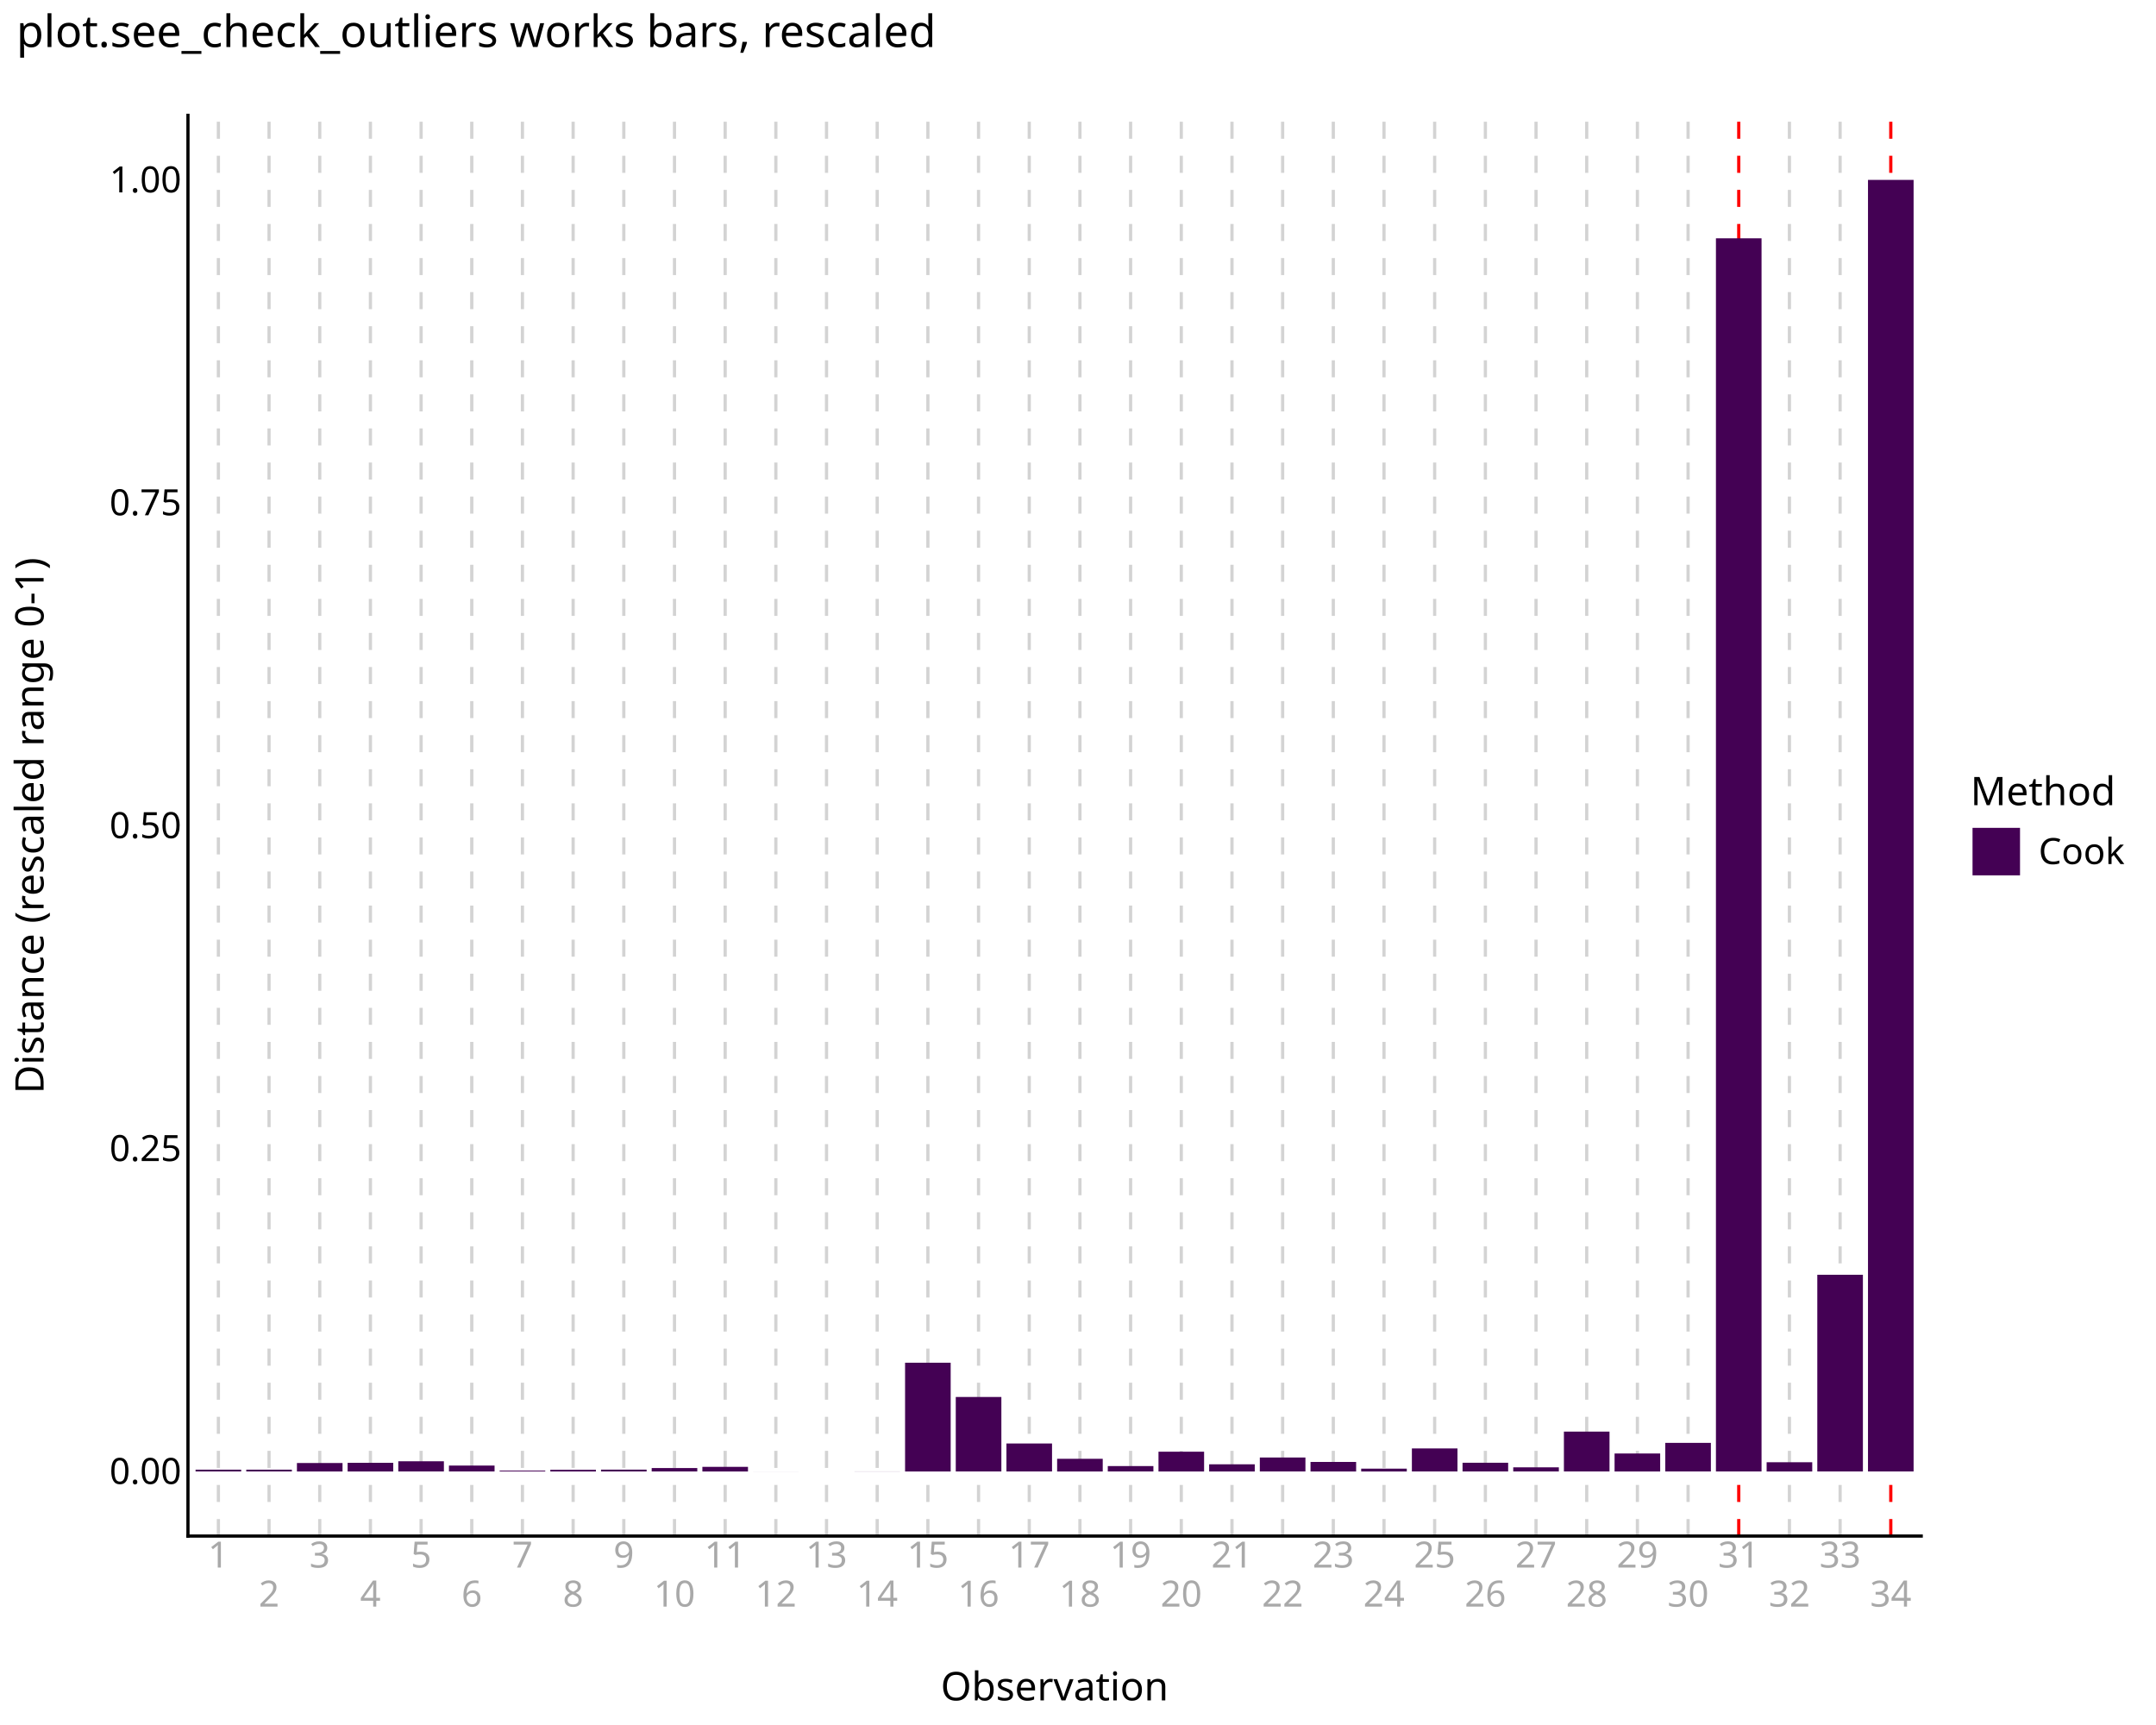
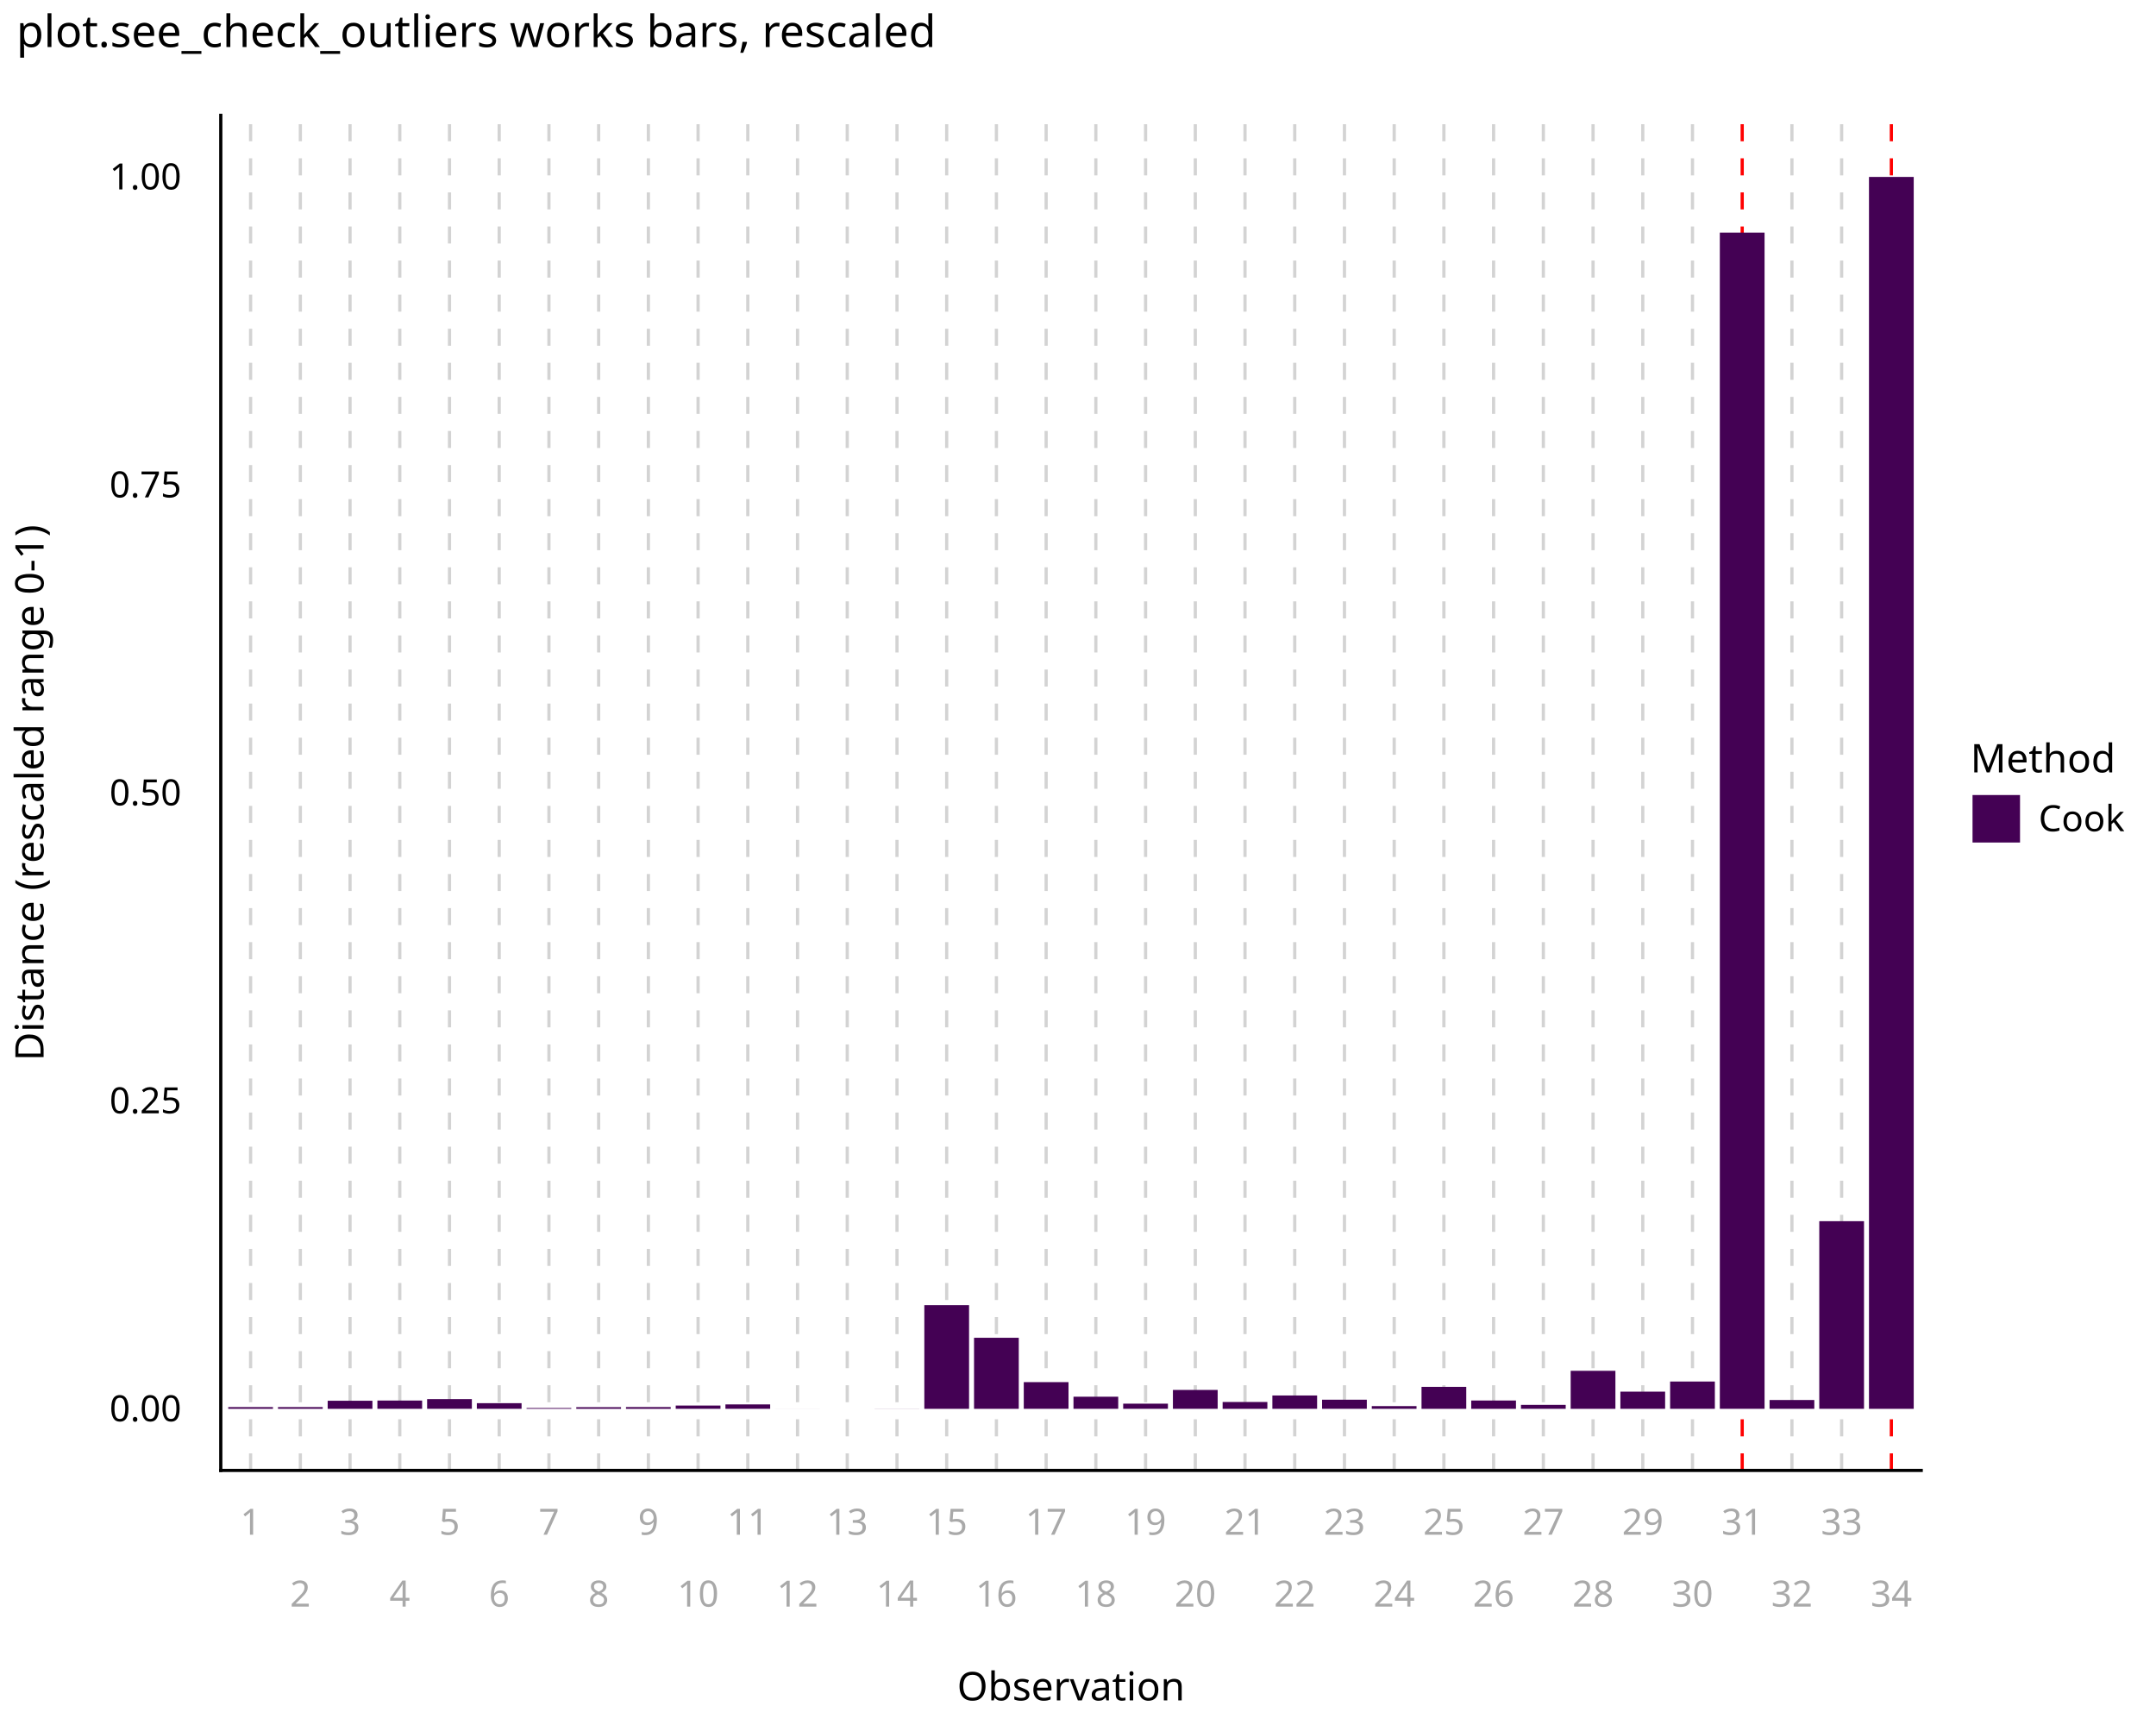
<svg xmlns="http://www.w3.org/2000/svg" class="svglite" data-engine-version="2.0" width="720.00pt" height="576.00pt" viewBox="0 0 720.00 576.00">
  <defs>
    <style type="text/css">
    .svglite line, .svglite polyline, .svglite polygon, .svglite path, .svglite rect, .svglite circle {
      fill: none;
      stroke: #000000;
      stroke-linecap: round;
      stroke-linejoin: round;
      stroke-miterlimit: 10.00;
    }
  </style>
  </defs>
  <rect width="100%" height="100%" style="stroke: none; fill: #FFFFFF;" />
  <defs>
    <clipPath id="cpMC4wMHw3MjAuMDB8MC4wMHw1NzYuMDA=">
      <rect x="0.00" y="0.00" width="720.00" height="576.00" />
    </clipPath>
  </defs>
  <g clip-path="url(#cpMC4wMHw3MjAuMDB8MC4wMHw1NzYuMDA=)">
-     <rect x="0" y="0.00" width="720.00" height="576.00" style="stroke-width: 1.07; stroke: #FFFFFF; fill: #FFFFFF;" />
+     <rect x="0.00" y="0.00" width="720.00" height="576.00" style="stroke-width: 1.07; stroke: #FFFFFF; fill: #FFFFFF;" />
  </g>
  <defs>
-     <clipPath id="cpNjIuNzd8NjQxLjU5fDM4LjUxfDUxMi45MQ==">
-       <rect x="62.77" y="38.51" width="578.81" height="474.40" />
+     <clipPath id="cpNzMuNzN8NjQxLjU5fDM4LjUxfDQ5MC45OQ==">
+       <rect x="73.73" y="38.51" width="567.86" height="452.48" />
    </clipPath>
  </defs>
-   <g clip-path="url(#cpNjIuNzd8NjQxLjU5fDM4LjUxfDUxMi45MQ==)">
-     <rect x="62.77" y="38.51" width="578.81" height="474.40" style="stroke-width: 1.07; stroke: none; fill: #FFFFFF;" />
-     <polyline points="72.93,512.91 72.93,38.51 " style="stroke-width: 1.07; stroke: #D3D3D3; stroke-dasharray: 5.69,5.69; stroke-linecap: butt;" />
-     <polyline points="89.85,512.91 89.85,38.51 " style="stroke-width: 1.07; stroke: #D3D3D3; stroke-dasharray: 5.69,5.69; stroke-linecap: butt;" />
-     <polyline points="106.78,512.91 106.78,38.51 " style="stroke-width: 1.07; stroke: #D3D3D3; stroke-dasharray: 5.69,5.69; stroke-linecap: butt;" />
-     <polyline points="123.70,512.91 123.70,38.51 " style="stroke-width: 1.07; stroke: #D3D3D3; stroke-dasharray: 5.69,5.69; stroke-linecap: butt;" />
-     <polyline points="140.63,512.91 140.63,38.51 " style="stroke-width: 1.07; stroke: #D3D3D3; stroke-dasharray: 5.69,5.69; stroke-linecap: butt;" />
-     <polyline points="157.55,512.91 157.55,38.51 " style="stroke-width: 1.07; stroke: #D3D3D3; stroke-dasharray: 5.69,5.69; stroke-linecap: butt;" />
-     <polyline points="174.47,512.91 174.47,38.51 " style="stroke-width: 1.07; stroke: #D3D3D3; stroke-dasharray: 5.69,5.69; stroke-linecap: butt;" />
-     <polyline points="191.40,512.91 191.40,38.51 " style="stroke-width: 1.07; stroke: #D3D3D3; stroke-dasharray: 5.69,5.69; stroke-linecap: butt;" />
-     <polyline points="208.32,512.91 208.32,38.51 " style="stroke-width: 1.07; stroke: #D3D3D3; stroke-dasharray: 5.69,5.69; stroke-linecap: butt;" />
-     <polyline points="225.25,512.91 225.25,38.51 " style="stroke-width: 1.07; stroke: #D3D3D3; stroke-dasharray: 5.69,5.69; stroke-linecap: butt;" />
-     <polyline points="242.17,512.91 242.17,38.51 " style="stroke-width: 1.07; stroke: #D3D3D3; stroke-dasharray: 5.69,5.69; stroke-linecap: butt;" />
-     <polyline points="259.10,512.91 259.10,38.51 " style="stroke-width: 1.07; stroke: #D3D3D3; stroke-dasharray: 5.69,5.69; stroke-linecap: butt;" />
-     <polyline points="276.02,512.91 276.02,38.51 " style="stroke-width: 1.07; stroke: #D3D3D3; stroke-dasharray: 5.69,5.69; stroke-linecap: butt;" />
-     <polyline points="292.94,512.91 292.94,38.51 " style="stroke-width: 1.07; stroke: #D3D3D3; stroke-dasharray: 5.69,5.69; stroke-linecap: butt;" />
-     <polyline points="309.87,512.91 309.87,38.51 " style="stroke-width: 1.07; stroke: #D3D3D3; stroke-dasharray: 5.69,5.69; stroke-linecap: butt;" />
-     <polyline points="326.79,512.91 326.79,38.51 " style="stroke-width: 1.07; stroke: #D3D3D3; stroke-dasharray: 5.69,5.69; stroke-linecap: butt;" />
-     <polyline points="343.72,512.91 343.72,38.51 " style="stroke-width: 1.07; stroke: #D3D3D3; stroke-dasharray: 5.69,5.69; stroke-linecap: butt;" />
-     <polyline points="360.64,512.91 360.64,38.51 " style="stroke-width: 1.07; stroke: #D3D3D3; stroke-dasharray: 5.69,5.69; stroke-linecap: butt;" />
-     <polyline points="377.57,512.91 377.57,38.51 " style="stroke-width: 1.07; stroke: #D3D3D3; stroke-dasharray: 5.69,5.69; stroke-linecap: butt;" />
-     <polyline points="394.49,512.91 394.49,38.51 " style="stroke-width: 1.07; stroke: #D3D3D3; stroke-dasharray: 5.69,5.69; stroke-linecap: butt;" />
-     <polyline points="411.42,512.91 411.42,38.51 " style="stroke-width: 1.07; stroke: #D3D3D3; stroke-dasharray: 5.69,5.69; stroke-linecap: butt;" />
-     <polyline points="428.34,512.91 428.34,38.51 " style="stroke-width: 1.07; stroke: #D3D3D3; stroke-dasharray: 5.69,5.69; stroke-linecap: butt;" />
-     <polyline points="445.26,512.91 445.26,38.51 " style="stroke-width: 1.07; stroke: #D3D3D3; stroke-dasharray: 5.69,5.69; stroke-linecap: butt;" />
-     <polyline points="462.19,512.91 462.19,38.51 " style="stroke-width: 1.07; stroke: #D3D3D3; stroke-dasharray: 5.69,5.69; stroke-linecap: butt;" />
-     <polyline points="479.11,512.91 479.11,38.51 " style="stroke-width: 1.07; stroke: #D3D3D3; stroke-dasharray: 5.69,5.69; stroke-linecap: butt;" />
-     <polyline points="496.04,512.91 496.04,38.51 " style="stroke-width: 1.07; stroke: #D3D3D3; stroke-dasharray: 5.69,5.69; stroke-linecap: butt;" />
-     <polyline points="512.96,512.91 512.96,38.51 " style="stroke-width: 1.07; stroke: #D3D3D3; stroke-dasharray: 5.69,5.69; stroke-linecap: butt;" />
-     <polyline points="529.89,512.91 529.89,38.51 " style="stroke-width: 1.07; stroke: #D3D3D3; stroke-dasharray: 5.69,5.69; stroke-linecap: butt;" />
-     <polyline points="546.81,512.91 546.81,38.51 " style="stroke-width: 1.07; stroke: #D3D3D3; stroke-dasharray: 5.69,5.69; stroke-linecap: butt;" />
-     <polyline points="563.74,512.91 563.74,38.51 " style="stroke-width: 1.07; stroke: #D3D3D3; stroke-dasharray: 5.69,5.69; stroke-linecap: butt;" />
-     <polyline points="580.66,512.91 580.66,38.51 " style="stroke-width: 1.07; stroke: #FF0000; stroke-dasharray: 5.69,5.69; stroke-linecap: butt;" />
-     <polyline points="597.58,512.91 597.58,38.51 " style="stroke-width: 1.07; stroke: #D3D3D3; stroke-dasharray: 5.69,5.69; stroke-linecap: butt;" />
-     <polyline points="614.51,512.91 614.51,38.51 " style="stroke-width: 1.07; stroke: #D3D3D3; stroke-dasharray: 5.69,5.69; stroke-linecap: butt;" />
-     <polyline points="631.43,512.91 631.43,38.51 " style="stroke-width: 1.07; stroke: #FF0000; stroke-dasharray: 5.69,5.69; stroke-linecap: butt;" />
-     <rect x="65.31" y="490.74" width="15.23" height="0.60" style="stroke-width: 1.07; stroke: none; stroke-linecap: butt; stroke-linejoin: miter; fill: #440154;" />
-     <rect x="82.24" y="490.74" width="15.23" height="0.60" style="stroke-width: 1.07; stroke: none; stroke-linecap: butt; stroke-linejoin: miter; fill: #440154;" />
-     <rect x="99.16" y="488.52" width="15.23" height="2.83" style="stroke-width: 1.07; stroke: none; stroke-linecap: butt; stroke-linejoin: miter; fill: #440154;" />
-     <rect x="116.09" y="488.45" width="15.23" height="2.90" style="stroke-width: 1.07; stroke: none; stroke-linecap: butt; stroke-linejoin: miter; fill: #440154;" />
-     <rect x="133.01" y="487.94" width="15.23" height="3.40" style="stroke-width: 1.07; stroke: none; stroke-linecap: butt; stroke-linejoin: miter; fill: #440154;" />
-     <rect x="149.93" y="489.37" width="15.23" height="1.97" style="stroke-width: 1.07; stroke: none; stroke-linecap: butt; stroke-linejoin: miter; fill: #440154;" />
-     <rect x="166.86" y="491.06" width="15.23" height="0.28" style="stroke-width: 1.07; stroke: none; stroke-linecap: butt; stroke-linejoin: miter; fill: #440154;" />
-     <rect x="183.78" y="490.78" width="15.23" height="0.57" style="stroke-width: 1.07; stroke: none; stroke-linecap: butt; stroke-linejoin: miter; fill: #440154;" />
-     <rect x="200.71" y="490.73" width="15.23" height="0.61" style="stroke-width: 1.07; stroke: none; stroke-linecap: butt; stroke-linejoin: miter; fill: #440154;" />
-     <rect x="217.63" y="490.20" width="15.23" height="1.14" style="stroke-width: 1.07; stroke: none; stroke-linecap: butt; stroke-linejoin: miter; fill: #440154;" />
-     <rect x="234.56" y="489.80" width="15.23" height="1.55" style="stroke-width: 1.07; stroke: none; stroke-linecap: butt; stroke-linejoin: miter; fill: #440154;" />
-     <rect x="251.48" y="491.34" width="15.23" height="0.009" style="stroke-width: 1.07; stroke: none; stroke-linecap: butt; stroke-linejoin: miter; fill: #440154;" />
-     <rect x="268.40" y="491.34" width="15.23" height="0.00" style="stroke-width: 1.07; stroke: none; stroke-linecap: butt; stroke-linejoin: miter; fill: #440154;" />
-     <rect x="285.33" y="491.32" width="15.23" height="0.028" style="stroke-width: 1.07; stroke: none; stroke-linecap: butt; stroke-linejoin: miter; fill: #440154;" />
-     <rect x="302.25" y="455.03" width="15.23" height="36.32" style="stroke-width: 1.07; stroke: none; stroke-linecap: butt; stroke-linejoin: miter; fill: #440154;" />
-     <rect x="319.18" y="466.47" width="15.23" height="24.87" style="stroke-width: 1.07; stroke: none; stroke-linecap: butt; stroke-linejoin: miter; fill: #440154;" />
-     <rect x="336.10" y="482.00" width="15.23" height="9.34" style="stroke-width: 1.07; stroke: none; stroke-linecap: butt; stroke-linejoin: miter; fill: #440154;" />
-     <rect x="353.03" y="487.11" width="15.23" height="4.24" style="stroke-width: 1.07; stroke: none; stroke-linecap: butt; stroke-linejoin: miter; fill: #440154;" />
-     <rect x="369.95" y="489.54" width="15.23" height="1.80" style="stroke-width: 1.07; stroke: none; stroke-linecap: butt; stroke-linejoin: miter; fill: #440154;" />
-     <rect x="386.88" y="484.74" width="15.23" height="6.61" style="stroke-width: 1.07; stroke: none; stroke-linecap: butt; stroke-linejoin: miter; fill: #440154;" />
-     <rect x="403.80" y="488.95" width="15.23" height="2.40" style="stroke-width: 1.07; stroke: none; stroke-linecap: butt; stroke-linejoin: miter; fill: #440154;" />
-     <rect x="420.72" y="486.68" width="15.23" height="4.66" style="stroke-width: 1.07; stroke: none; stroke-linecap: butt; stroke-linejoin: miter; fill: #440154;" />
-     <rect x="437.65" y="488.16" width="15.23" height="3.19" style="stroke-width: 1.07; stroke: none; stroke-linecap: butt; stroke-linejoin: miter; fill: #440154;" />
-     <rect x="454.57" y="490.40" width="15.23" height="0.95" style="stroke-width: 1.07; stroke: none; stroke-linecap: butt; stroke-linejoin: miter; fill: #440154;" />
-     <rect x="471.50" y="483.65" width="15.23" height="7.69" style="stroke-width: 1.07; stroke: none; stroke-linecap: butt; stroke-linejoin: miter; fill: #440154;" />
-     <rect x="488.42" y="488.43" width="15.23" height="2.91" style="stroke-width: 1.07; stroke: none; stroke-linecap: butt; stroke-linejoin: miter; fill: #440154;" />
-     <rect x="505.35" y="489.96" width="15.23" height="1.38" style="stroke-width: 1.07; stroke: none; stroke-linecap: butt; stroke-linejoin: miter; fill: #440154;" />
-     <rect x="522.27" y="478.03" width="15.23" height="13.31" style="stroke-width: 1.07; stroke: none; stroke-linecap: butt; stroke-linejoin: miter; fill: #440154;" />
-     <rect x="539.19" y="485.34" width="15.23" height="6.01" style="stroke-width: 1.07; stroke: none; stroke-linecap: butt; stroke-linejoin: miter; fill: #440154;" />
-     <rect x="556.12" y="481.79" width="15.23" height="9.55" style="stroke-width: 1.07; stroke: none; stroke-linecap: butt; stroke-linejoin: miter; fill: #440154;" />
-     <rect x="573.04" y="79.57" width="15.23" height="411.77" style="stroke-width: 1.07; stroke: none; stroke-linecap: butt; stroke-linejoin: miter; fill: #440154;" />
-     <rect x="589.97" y="488.26" width="15.23" height="3.09" style="stroke-width: 1.07; stroke: none; stroke-linecap: butt; stroke-linejoin: miter; fill: #440154;" />
-     <rect x="606.89" y="425.66" width="15.23" height="65.68" style="stroke-width: 1.07; stroke: none; stroke-linecap: butt; stroke-linejoin: miter; fill: #440154;" />
-     <rect x="623.82" y="60.07" width="15.23" height="431.27" style="stroke-width: 1.07; stroke: none; stroke-linecap: butt; stroke-linejoin: miter; fill: #440154;" />
+   <g clip-path="url(#cpNzMuNzN8NjQxLjU5fDM4LjUxfDQ5MC45OQ==)">
+     <rect x="73.73" y="38.51" width="567.86" height="452.48" style="stroke-width: 1.07; stroke: none; fill: #FFFFFF;" />
+     <polyline points="83.69,490.99 83.69,38.51 " style="stroke-width: 1.07; stroke: #D3D3D3; stroke-dasharray: 5.69,5.69; stroke-linecap: butt;" />
+     <polyline points="100.30,490.99 100.30,38.51 " style="stroke-width: 1.07; stroke: #D3D3D3; stroke-dasharray: 5.69,5.69; stroke-linecap: butt;" />
+     <polyline points="116.90,490.99 116.90,38.51 " style="stroke-width: 1.07; stroke: #D3D3D3; stroke-dasharray: 5.69,5.69; stroke-linecap: butt;" />
+     <polyline points="133.51,490.99 133.51,38.51 " style="stroke-width: 1.07; stroke: #D3D3D3; stroke-dasharray: 5.69,5.69; stroke-linecap: butt;" />
+     <polyline points="150.11,490.99 150.11,38.51 " style="stroke-width: 1.07; stroke: #D3D3D3; stroke-dasharray: 5.69,5.69; stroke-linecap: butt;" />
+     <polyline points="166.71,490.99 166.71,38.51 " style="stroke-width: 1.07; stroke: #D3D3D3; stroke-dasharray: 5.69,5.69; stroke-linecap: butt;" />
+     <polyline points="183.32,490.99 183.32,38.51 " style="stroke-width: 1.07; stroke: #D3D3D3; stroke-dasharray: 5.69,5.69; stroke-linecap: butt;" />
+     <polyline points="199.92,490.99 199.92,38.51 " style="stroke-width: 1.07; stroke: #D3D3D3; stroke-dasharray: 5.69,5.69; stroke-linecap: butt;" />
+     <polyline points="216.53,490.99 216.53,38.51 " style="stroke-width: 1.07; stroke: #D3D3D3; stroke-dasharray: 5.69,5.69; stroke-linecap: butt;" />
+     <polyline points="233.13,490.99 233.13,38.51 " style="stroke-width: 1.07; stroke: #D3D3D3; stroke-dasharray: 5.69,5.69; stroke-linecap: butt;" />
+     <polyline points="249.73,490.99 249.73,38.51 " style="stroke-width: 1.07; stroke: #D3D3D3; stroke-dasharray: 5.69,5.69; stroke-linecap: butt;" />
+     <polyline points="266.34,490.99 266.34,38.51 " style="stroke-width: 1.07; stroke: #D3D3D3; stroke-dasharray: 5.69,5.69; stroke-linecap: butt;" />
+     <polyline points="282.94,490.99 282.94,38.51 " style="stroke-width: 1.07; stroke: #D3D3D3; stroke-dasharray: 5.69,5.69; stroke-linecap: butt;" />
+     <polyline points="299.55,490.99 299.55,38.51 " style="stroke-width: 1.07; stroke: #D3D3D3; stroke-dasharray: 5.69,5.69; stroke-linecap: butt;" />
+     <polyline points="316.15,490.99 316.15,38.51 " style="stroke-width: 1.07; stroke: #D3D3D3; stroke-dasharray: 5.69,5.69; stroke-linecap: butt;" />
+     <polyline points="332.75,490.99 332.75,38.51 " style="stroke-width: 1.07; stroke: #D3D3D3; stroke-dasharray: 5.69,5.69; stroke-linecap: butt;" />
+     <polyline points="349.36,490.99 349.36,38.51 " style="stroke-width: 1.07; stroke: #D3D3D3; stroke-dasharray: 5.69,5.69; stroke-linecap: butt;" />
+     <polyline points="365.96,490.99 365.96,38.51 " style="stroke-width: 1.07; stroke: #D3D3D3; stroke-dasharray: 5.69,5.69; stroke-linecap: butt;" />
+     <polyline points="382.57,490.99 382.57,38.51 " style="stroke-width: 1.07; stroke: #D3D3D3; stroke-dasharray: 5.69,5.69; stroke-linecap: butt;" />
+     <polyline points="399.17,490.99 399.17,38.51 " style="stroke-width: 1.07; stroke: #D3D3D3; stroke-dasharray: 5.69,5.69; stroke-linecap: butt;" />
+     <polyline points="415.77,490.99 415.77,38.51 " style="stroke-width: 1.07; stroke: #D3D3D3; stroke-dasharray: 5.69,5.69; stroke-linecap: butt;" />
+     <polyline points="432.38,490.99 432.38,38.51 " style="stroke-width: 1.07; stroke: #D3D3D3; stroke-dasharray: 5.69,5.69; stroke-linecap: butt;" />
+     <polyline points="448.98,490.99 448.98,38.51 " style="stroke-width: 1.07; stroke: #D3D3D3; stroke-dasharray: 5.69,5.69; stroke-linecap: butt;" />
+     <polyline points="465.59,490.99 465.59,38.51 " style="stroke-width: 1.07; stroke: #D3D3D3; stroke-dasharray: 5.69,5.69; stroke-linecap: butt;" />
+     <polyline points="482.19,490.99 482.19,38.51 " style="stroke-width: 1.07; stroke: #D3D3D3; stroke-dasharray: 5.69,5.69; stroke-linecap: butt;" />
+     <polyline points="498.79,490.99 498.79,38.51 " style="stroke-width: 1.07; stroke: #D3D3D3; stroke-dasharray: 5.69,5.69; stroke-linecap: butt;" />
+     <polyline points="515.40,490.99 515.40,38.51 " style="stroke-width: 1.07; stroke: #D3D3D3; stroke-dasharray: 5.69,5.69; stroke-linecap: butt;" />
+     <polyline points="532.00,490.99 532.00,38.51 " style="stroke-width: 1.07; stroke: #D3D3D3; stroke-dasharray: 5.69,5.69; stroke-linecap: butt;" />
+     <polyline points="548.61,490.99 548.61,38.51 " style="stroke-width: 1.07; stroke: #D3D3D3; stroke-dasharray: 5.69,5.69; stroke-linecap: butt;" />
+     <polyline points="565.21,490.99 565.21,38.51 " style="stroke-width: 1.07; stroke: #D3D3D3; stroke-dasharray: 5.69,5.69; stroke-linecap: butt;" />
+     <polyline points="581.81,490.99 581.81,38.51 " style="stroke-width: 1.07; stroke: #FF0000; stroke-dasharray: 5.69,5.69; stroke-linecap: butt;" />
+     <polyline points="598.42,490.99 598.42,38.51 " style="stroke-width: 1.07; stroke: #D3D3D3; stroke-dasharray: 5.69,5.69; stroke-linecap: butt;" />
+     <polyline points="615.02,490.99 615.02,38.51 " style="stroke-width: 1.07; stroke: #D3D3D3; stroke-dasharray: 5.69,5.69; stroke-linecap: butt;" />
+     <polyline points="631.62,490.99 631.62,38.51 " style="stroke-width: 1.07; stroke: #FF0000; stroke-dasharray: 5.69,5.69; stroke-linecap: butt;" />
+     <rect x="76.22" y="469.85" width="14.94" height="0.57" style="stroke-width: 1.07; stroke: none; stroke-linecap: butt; stroke-linejoin: miter; fill: #440154;" />
+     <rect x="92.83" y="469.85" width="14.94" height="0.57" style="stroke-width: 1.07; stroke: none; stroke-linecap: butt; stroke-linejoin: miter; fill: #440154;" />
+     <rect x="109.43" y="467.73" width="14.94" height="2.70" style="stroke-width: 1.07; stroke: none; stroke-linecap: butt; stroke-linejoin: miter; fill: #440154;" />
+     <rect x="126.03" y="467.66" width="14.94" height="2.76" style="stroke-width: 1.07; stroke: none; stroke-linecap: butt; stroke-linejoin: miter; fill: #440154;" />
+     <rect x="142.64" y="467.18" width="14.94" height="3.24" style="stroke-width: 1.07; stroke: none; stroke-linecap: butt; stroke-linejoin: miter; fill: #440154;" />
+     <rect x="159.24" y="468.54" width="14.94" height="1.88" style="stroke-width: 1.07; stroke: none; stroke-linecap: butt; stroke-linejoin: miter; fill: #440154;" />
+     <rect x="175.85" y="470.15" width="14.94" height="0.27" style="stroke-width: 1.07; stroke: none; stroke-linecap: butt; stroke-linejoin: miter; fill: #440154;" />
+     <rect x="192.45" y="469.88" width="14.94" height="0.54" style="stroke-width: 1.07; stroke: none; stroke-linecap: butt; stroke-linejoin: miter; fill: #440154;" />
+     <rect x="209.05" y="469.84" width="14.94" height="0.59" style="stroke-width: 1.07; stroke: none; stroke-linecap: butt; stroke-linejoin: miter; fill: #440154;" />
+     <rect x="225.66" y="469.33" width="14.94" height="1.09" style="stroke-width: 1.07; stroke: none; stroke-linecap: butt; stroke-linejoin: miter; fill: #440154;" />
+     <rect x="242.26" y="468.95" width="14.94" height="1.47" style="stroke-width: 1.07; stroke: none; stroke-linecap: butt; stroke-linejoin: miter; fill: #440154;" />
+     <rect x="258.87" y="470.41" width="14.94" height="0.009" style="stroke-width: 1.07; stroke: none; stroke-linecap: butt; stroke-linejoin: miter; fill: #440154;" />
+     <rect x="275.47" y="470.42" width="14.94" height="0.00" style="stroke-width: 1.07; stroke: none; stroke-linecap: butt; stroke-linejoin: miter; fill: #440154;" />
+     <rect x="292.07" y="470.40" width="14.94" height="0.027" style="stroke-width: 1.07; stroke: none; stroke-linecap: butt; stroke-linejoin: miter; fill: #440154;" />
+     <rect x="308.68" y="435.79" width="14.94" height="34.64" style="stroke-width: 1.07; stroke: none; stroke-linecap: butt; stroke-linejoin: miter; fill: #440154;" />
+     <rect x="325.28" y="446.70" width="14.94" height="23.73" style="stroke-width: 1.07; stroke: none; stroke-linecap: butt; stroke-linejoin: miter; fill: #440154;" />
+     <rect x="341.89" y="461.51" width="14.94" height="8.91" style="stroke-width: 1.07; stroke: none; stroke-linecap: butt; stroke-linejoin: miter; fill: #440154;" />
+     <rect x="358.49" y="466.38" width="14.94" height="4.04" style="stroke-width: 1.07; stroke: none; stroke-linecap: butt; stroke-linejoin: miter; fill: #440154;" />
+     <rect x="375.09" y="468.70" width="14.94" height="1.72" style="stroke-width: 1.07; stroke: none; stroke-linecap: butt; stroke-linejoin: miter; fill: #440154;" />
+     <rect x="391.70" y="464.12" width="14.94" height="6.30" style="stroke-width: 1.07; stroke: none; stroke-linecap: butt; stroke-linejoin: miter; fill: #440154;" />
+     <rect x="408.30" y="468.14" width="14.94" height="2.29" style="stroke-width: 1.07; stroke: none; stroke-linecap: butt; stroke-linejoin: miter; fill: #440154;" />
+     <rect x="424.91" y="465.97" width="14.94" height="4.45" style="stroke-width: 1.07; stroke: none; stroke-linecap: butt; stroke-linejoin: miter; fill: #440154;" />
+     <rect x="441.51" y="467.38" width="14.94" height="3.04" style="stroke-width: 1.07; stroke: none; stroke-linecap: butt; stroke-linejoin: miter; fill: #440154;" />
+     <rect x="458.11" y="469.52" width="14.94" height="0.90" style="stroke-width: 1.07; stroke: none; stroke-linecap: butt; stroke-linejoin: miter; fill: #440154;" />
+     <rect x="474.72" y="463.09" width="14.94" height="7.34" style="stroke-width: 1.07; stroke: none; stroke-linecap: butt; stroke-linejoin: miter; fill: #440154;" />
+     <rect x="491.32" y="467.65" width="14.94" height="2.78" style="stroke-width: 1.07; stroke: none; stroke-linecap: butt; stroke-linejoin: miter; fill: #440154;" />
+     <rect x="507.93" y="469.10" width="14.94" height="1.32" style="stroke-width: 1.07; stroke: none; stroke-linecap: butt; stroke-linejoin: miter; fill: #440154;" />
+     <rect x="524.53" y="457.73" width="14.94" height="12.70" style="stroke-width: 1.07; stroke: none; stroke-linecap: butt; stroke-linejoin: miter; fill: #440154;" />
+     <rect x="541.13" y="464.69" width="14.94" height="5.73" style="stroke-width: 1.07; stroke: none; stroke-linecap: butt; stroke-linejoin: miter; fill: #440154;" />
+     <rect x="557.74" y="461.31" width="14.94" height="9.11" style="stroke-width: 1.07; stroke: none; stroke-linecap: butt; stroke-linejoin: miter; fill: #440154;" />
+     <rect x="574.34" y="77.67" width="14.94" height="392.75" style="stroke-width: 1.07; stroke: none; stroke-linecap: butt; stroke-linejoin: miter; fill: #440154;" />
+     <rect x="590.95" y="467.48" width="14.94" height="2.94" style="stroke-width: 1.07; stroke: none; stroke-linecap: butt; stroke-linejoin: miter; fill: #440154;" />
+     <rect x="607.55" y="407.77" width="14.94" height="62.65" style="stroke-width: 1.07; stroke: none; stroke-linecap: butt; stroke-linejoin: miter; fill: #440154;" />
+     <rect x="624.15" y="59.08" width="14.94" height="411.35" style="stroke-width: 1.07; stroke: none; stroke-linecap: butt; stroke-linejoin: miter; fill: #440154;" />
  </g>
  <g clip-path="url(#cpMC4wMHw3MjAuMDB8MC4wMHw1NzYuMDA=)">
-     <polyline points="62.77,512.91 62.77,38.51 " style="stroke-width: 1.07; stroke-linecap: square;" />
-     <text x="60.58" y="495.51" text-anchor="end" style="font-size: 12.10px; font-family: sans;" textLength="23.55px" lengthAdjust="spacingAndGlyphs">0.00</text>
-     <text x="60.58" y="387.69" text-anchor="end" style="font-size: 12.10px; font-family: sans;" textLength="23.55px" lengthAdjust="spacingAndGlyphs">0.25</text>
-     <text x="60.58" y="279.87" text-anchor="end" style="font-size: 12.10px; font-family: sans;" textLength="23.55px" lengthAdjust="spacingAndGlyphs">0.50</text>
-     <text x="60.58" y="172.05" text-anchor="end" style="font-size: 12.10px; font-family: sans;" textLength="23.55px" lengthAdjust="spacingAndGlyphs">0.75</text>
-     <text x="60.58" y="64.24" text-anchor="end" style="font-size: 12.10px; font-family: sans;" textLength="23.55px" lengthAdjust="spacingAndGlyphs">1.00</text>
-     <polyline points="62.77,512.91 641.59,512.91 " style="stroke-width: 1.07; stroke-linecap: square;" />
-     <text x="72.93" y="523.43" text-anchor="middle" style="font-size: 12.10px; fill: #A9A9A9; font-family: sans;" textLength="6.73px" lengthAdjust="spacingAndGlyphs">1</text>
-     <text x="106.78" y="523.43" text-anchor="middle" style="font-size: 12.10px; fill: #A9A9A9; font-family: sans;" textLength="6.73px" lengthAdjust="spacingAndGlyphs">3</text>
-     <text x="140.63" y="523.43" text-anchor="middle" style="font-size: 12.10px; fill: #A9A9A9; font-family: sans;" textLength="6.73px" lengthAdjust="spacingAndGlyphs">5</text>
-     <text x="174.47" y="523.43" text-anchor="middle" style="font-size: 12.10px; fill: #A9A9A9; font-family: sans;" textLength="6.73px" lengthAdjust="spacingAndGlyphs">7</text>
-     <text x="208.32" y="523.43" text-anchor="middle" style="font-size: 12.10px; fill: #A9A9A9; font-family: sans;" textLength="6.73px" lengthAdjust="spacingAndGlyphs">9</text>
-     <text x="242.17" y="523.43" text-anchor="middle" style="font-size: 12.10px; fill: #A9A9A9; font-family: sans;" textLength="13.46px" lengthAdjust="spacingAndGlyphs">11</text>
-     <text x="276.02" y="523.43" text-anchor="middle" style="font-size: 12.10px; fill: #A9A9A9; font-family: sans;" textLength="13.46px" lengthAdjust="spacingAndGlyphs">13</text>
-     <text x="309.87" y="523.43" text-anchor="middle" style="font-size: 12.10px; fill: #A9A9A9; font-family: sans;" textLength="13.46px" lengthAdjust="spacingAndGlyphs">15</text>
-     <text x="343.72" y="523.43" text-anchor="middle" style="font-size: 12.10px; fill: #A9A9A9; font-family: sans;" textLength="13.46px" lengthAdjust="spacingAndGlyphs">17</text>
-     <text x="377.57" y="523.43" text-anchor="middle" style="font-size: 12.10px; fill: #A9A9A9; font-family: sans;" textLength="13.46px" lengthAdjust="spacingAndGlyphs">19</text>
-     <text x="411.42" y="523.43" text-anchor="middle" style="font-size: 12.10px; fill: #A9A9A9; font-family: sans;" textLength="13.46px" lengthAdjust="spacingAndGlyphs">21</text>
-     <text x="445.26" y="523.43" text-anchor="middle" style="font-size: 12.10px; fill: #A9A9A9; font-family: sans;" textLength="13.46px" lengthAdjust="spacingAndGlyphs">23</text>
-     <text x="479.11" y="523.43" text-anchor="middle" style="font-size: 12.10px; fill: #A9A9A9; font-family: sans;" textLength="13.46px" lengthAdjust="spacingAndGlyphs">25</text>
-     <text x="512.96" y="523.43" text-anchor="middle" style="font-size: 12.10px; fill: #A9A9A9; font-family: sans;" textLength="13.46px" lengthAdjust="spacingAndGlyphs">27</text>
-     <text x="546.81" y="523.43" text-anchor="middle" style="font-size: 12.10px; fill: #A9A9A9; font-family: sans;" textLength="13.46px" lengthAdjust="spacingAndGlyphs">29</text>
-     <text x="580.66" y="523.43" text-anchor="middle" style="font-size: 12.10px; fill: #A9A9A9; font-family: sans;" textLength="13.46px" lengthAdjust="spacingAndGlyphs">31</text>
-     <text x="614.51" y="523.43" text-anchor="middle" style="font-size: 12.10px; fill: #A9A9A9; font-family: sans;" textLength="13.46px" lengthAdjust="spacingAndGlyphs">33</text>
-     <text x="89.85" y="536.46" text-anchor="middle" style="font-size: 12.10px; fill: #A9A9A9; font-family: sans;" textLength="6.73px" lengthAdjust="spacingAndGlyphs">2</text>
-     <text x="123.70" y="536.46" text-anchor="middle" style="font-size: 12.10px; fill: #A9A9A9; font-family: sans;" textLength="6.73px" lengthAdjust="spacingAndGlyphs">4</text>
-     <text x="157.55" y="536.46" text-anchor="middle" style="font-size: 12.10px; fill: #A9A9A9; font-family: sans;" textLength="6.73px" lengthAdjust="spacingAndGlyphs">6</text>
-     <text x="191.40" y="536.46" text-anchor="middle" style="font-size: 12.10px; fill: #A9A9A9; font-family: sans;" textLength="6.73px" lengthAdjust="spacingAndGlyphs">8</text>
-     <text x="225.25" y="536.46" text-anchor="middle" style="font-size: 12.10px; fill: #A9A9A9; font-family: sans;" textLength="13.46px" lengthAdjust="spacingAndGlyphs">10</text>
-     <text x="259.10" y="536.46" text-anchor="middle" style="font-size: 12.10px; fill: #A9A9A9; font-family: sans;" textLength="13.46px" lengthAdjust="spacingAndGlyphs">12</text>
-     <text x="292.94" y="536.46" text-anchor="middle" style="font-size: 12.10px; fill: #A9A9A9; font-family: sans;" textLength="13.46px" lengthAdjust="spacingAndGlyphs">14</text>
-     <text x="326.79" y="536.46" text-anchor="middle" style="font-size: 12.10px; fill: #A9A9A9; font-family: sans;" textLength="13.46px" lengthAdjust="spacingAndGlyphs">16</text>
-     <text x="360.64" y="536.46" text-anchor="middle" style="font-size: 12.10px; fill: #A9A9A9; font-family: sans;" textLength="13.46px" lengthAdjust="spacingAndGlyphs">18</text>
-     <text x="394.49" y="536.46" text-anchor="middle" style="font-size: 12.10px; fill: #A9A9A9; font-family: sans;" textLength="13.46px" lengthAdjust="spacingAndGlyphs">20</text>
-     <text x="428.34" y="536.46" text-anchor="middle" style="font-size: 12.10px; fill: #A9A9A9; font-family: sans;" textLength="13.46px" lengthAdjust="spacingAndGlyphs">22</text>
-     <text x="462.19" y="536.46" text-anchor="middle" style="font-size: 12.10px; fill: #A9A9A9; font-family: sans;" textLength="13.46px" lengthAdjust="spacingAndGlyphs">24</text>
-     <text x="496.04" y="536.46" text-anchor="middle" style="font-size: 12.10px; fill: #A9A9A9; font-family: sans;" textLength="13.46px" lengthAdjust="spacingAndGlyphs">26</text>
-     <text x="529.89" y="536.46" text-anchor="middle" style="font-size: 12.10px; fill: #A9A9A9; font-family: sans;" textLength="13.46px" lengthAdjust="spacingAndGlyphs">28</text>
-     <text x="563.74" y="536.46" text-anchor="middle" style="font-size: 12.10px; fill: #A9A9A9; font-family: sans;" textLength="13.46px" lengthAdjust="spacingAndGlyphs">30</text>
-     <text x="597.58" y="536.46" text-anchor="middle" style="font-size: 12.10px; fill: #A9A9A9; font-family: sans;" textLength="13.46px" lengthAdjust="spacingAndGlyphs">32</text>
-     <text x="631.43" y="536.46" text-anchor="middle" style="font-size: 12.10px; fill: #A9A9A9; font-family: sans;" textLength="13.46px" lengthAdjust="spacingAndGlyphs">34</text>
-     <text x="352.18" y="567.78" text-anchor="middle" style="font-size: 13.20px; font-family: sans;" textLength="71.18px" lengthAdjust="spacingAndGlyphs">Observation</text>
-     <text transform="translate(14.56,275.71) rotate(-90)" text-anchor="middle" style="font-size: 13.20px; font-family: sans;" textLength="173.91px" lengthAdjust="spacingAndGlyphs">Distance (rescaled range 0-1)</text>
-     <rect x="652.55" y="252.94" width="61.97" height="45.54" style="stroke-width: 1.07; stroke: none; fill: #FFFFFF;" />
-     <text x="658.03" y="268.87" style="font-size: 13.20px; font-family: sans;" textLength="44.04px" lengthAdjust="spacingAndGlyphs">Method</text>
-     <rect x="658.73" y="276.43" width="15.86" height="15.86" style="stroke-width: 1.07; stroke: none; stroke-linecap: butt; stroke-linejoin: miter; fill: #440154;" />
-     <text x="680.79" y="288.52" style="font-size: 12.10px; font-family: sans;" textLength="28.26px" lengthAdjust="spacingAndGlyphs">Cook</text>
+     <polyline points="73.73,490.99 73.73,38.51 " style="stroke-width: 1.07; stroke-linecap: square;" />
+     <text x="60.58" y="474.59" text-anchor="end" style="font-size: 12.10px; font-family: sans;" textLength="23.55px" lengthAdjust="spacingAndGlyphs">0.00</text>
+     <text x="60.58" y="371.75" text-anchor="end" style="font-size: 12.10px; font-family: sans;" textLength="23.55px" lengthAdjust="spacingAndGlyphs">0.25</text>
+     <text x="60.58" y="268.91" text-anchor="end" style="font-size: 12.10px; font-family: sans;" textLength="23.55px" lengthAdjust="spacingAndGlyphs">0.50</text>
+     <text x="60.58" y="166.08" text-anchor="end" style="font-size: 12.10px; font-family: sans;" textLength="23.55px" lengthAdjust="spacingAndGlyphs">0.75</text>
+     <text x="60.58" y="63.24" text-anchor="end" style="font-size: 12.10px; font-family: sans;" textLength="23.55px" lengthAdjust="spacingAndGlyphs">1.00</text>
+     <polyline points="73.73,490.99 641.59,490.99 " style="stroke-width: 1.07; stroke-linecap: square;" />
+     <text x="83.69" y="512.47" text-anchor="middle" style="font-size: 12.10px; fill: #A9A9A9; font-family: sans;" textLength="6.73px" lengthAdjust="spacingAndGlyphs">1</text>
+     <text x="116.90" y="512.47" text-anchor="middle" style="font-size: 12.10px; fill: #A9A9A9; font-family: sans;" textLength="6.73px" lengthAdjust="spacingAndGlyphs">3</text>
+     <text x="150.11" y="512.47" text-anchor="middle" style="font-size: 12.10px; fill: #A9A9A9; font-family: sans;" textLength="6.73px" lengthAdjust="spacingAndGlyphs">5</text>
+     <text x="183.32" y="512.47" text-anchor="middle" style="font-size: 12.10px; fill: #A9A9A9; font-family: sans;" textLength="6.73px" lengthAdjust="spacingAndGlyphs">7</text>
+     <text x="216.53" y="512.47" text-anchor="middle" style="font-size: 12.10px; fill: #A9A9A9; font-family: sans;" textLength="6.73px" lengthAdjust="spacingAndGlyphs">9</text>
+     <text x="249.73" y="512.47" text-anchor="middle" style="font-size: 12.10px; fill: #A9A9A9; font-family: sans;" textLength="13.46px" lengthAdjust="spacingAndGlyphs">11</text>
+     <text x="282.94" y="512.47" text-anchor="middle" style="font-size: 12.10px; fill: #A9A9A9; font-family: sans;" textLength="13.46px" lengthAdjust="spacingAndGlyphs">13</text>
+     <text x="316.15" y="512.47" text-anchor="middle" style="font-size: 12.10px; fill: #A9A9A9; font-family: sans;" textLength="13.46px" lengthAdjust="spacingAndGlyphs">15</text>
+     <text x="349.36" y="512.47" text-anchor="middle" style="font-size: 12.10px; fill: #A9A9A9; font-family: sans;" textLength="13.46px" lengthAdjust="spacingAndGlyphs">17</text>
+     <text x="382.57" y="512.47" text-anchor="middle" style="font-size: 12.10px; fill: #A9A9A9; font-family: sans;" textLength="13.46px" lengthAdjust="spacingAndGlyphs">19</text>
+     <text x="415.77" y="512.47" text-anchor="middle" style="font-size: 12.10px; fill: #A9A9A9; font-family: sans;" textLength="13.46px" lengthAdjust="spacingAndGlyphs">21</text>
+     <text x="448.98" y="512.47" text-anchor="middle" style="font-size: 12.10px; fill: #A9A9A9; font-family: sans;" textLength="13.46px" lengthAdjust="spacingAndGlyphs">23</text>
+     <text x="482.19" y="512.47" text-anchor="middle" style="font-size: 12.10px; fill: #A9A9A9; font-family: sans;" textLength="13.46px" lengthAdjust="spacingAndGlyphs">25</text>
+     <text x="515.40" y="512.47" text-anchor="middle" style="font-size: 12.10px; fill: #A9A9A9; font-family: sans;" textLength="13.46px" lengthAdjust="spacingAndGlyphs">27</text>
+     <text x="548.61" y="512.47" text-anchor="middle" style="font-size: 12.10px; fill: #A9A9A9; font-family: sans;" textLength="13.46px" lengthAdjust="spacingAndGlyphs">29</text>
+     <text x="581.81" y="512.47" text-anchor="middle" style="font-size: 12.10px; fill: #A9A9A9; font-family: sans;" textLength="13.46px" lengthAdjust="spacingAndGlyphs">31</text>
+     <text x="615.02" y="512.47" text-anchor="middle" style="font-size: 12.10px; fill: #A9A9A9; font-family: sans;" textLength="13.46px" lengthAdjust="spacingAndGlyphs">33</text>
+     <text x="100.30" y="536.46" text-anchor="middle" style="font-size: 12.10px; fill: #A9A9A9; font-family: sans;" textLength="6.73px" lengthAdjust="spacingAndGlyphs">2</text>
+     <text x="133.51" y="536.46" text-anchor="middle" style="font-size: 12.10px; fill: #A9A9A9; font-family: sans;" textLength="6.73px" lengthAdjust="spacingAndGlyphs">4</text>
+     <text x="166.71" y="536.46" text-anchor="middle" style="font-size: 12.10px; fill: #A9A9A9; font-family: sans;" textLength="6.73px" lengthAdjust="spacingAndGlyphs">6</text>
+     <text x="199.92" y="536.46" text-anchor="middle" style="font-size: 12.10px; fill: #A9A9A9; font-family: sans;" textLength="6.73px" lengthAdjust="spacingAndGlyphs">8</text>
+     <text x="233.13" y="536.46" text-anchor="middle" style="font-size: 12.10px; fill: #A9A9A9; font-family: sans;" textLength="13.46px" lengthAdjust="spacingAndGlyphs">10</text>
+     <text x="266.34" y="536.46" text-anchor="middle" style="font-size: 12.10px; fill: #A9A9A9; font-family: sans;" textLength="13.46px" lengthAdjust="spacingAndGlyphs">12</text>
+     <text x="299.55" y="536.46" text-anchor="middle" style="font-size: 12.10px; fill: #A9A9A9; font-family: sans;" textLength="13.46px" lengthAdjust="spacingAndGlyphs">14</text>
+     <text x="332.75" y="536.46" text-anchor="middle" style="font-size: 12.10px; fill: #A9A9A9; font-family: sans;" textLength="13.46px" lengthAdjust="spacingAndGlyphs">16</text>
+     <text x="365.96" y="536.46" text-anchor="middle" style="font-size: 12.10px; fill: #A9A9A9; font-family: sans;" textLength="13.46px" lengthAdjust="spacingAndGlyphs">18</text>
+     <text x="399.17" y="536.46" text-anchor="middle" style="font-size: 12.10px; fill: #A9A9A9; font-family: sans;" textLength="13.46px" lengthAdjust="spacingAndGlyphs">20</text>
+     <text x="432.38" y="536.46" text-anchor="middle" style="font-size: 12.10px; fill: #A9A9A9; font-family: sans;" textLength="13.46px" lengthAdjust="spacingAndGlyphs">22</text>
+     <text x="465.59" y="536.46" text-anchor="middle" style="font-size: 12.10px; fill: #A9A9A9; font-family: sans;" textLength="13.46px" lengthAdjust="spacingAndGlyphs">24</text>
+     <text x="498.79" y="536.46" text-anchor="middle" style="font-size: 12.10px; fill: #A9A9A9; font-family: sans;" textLength="13.46px" lengthAdjust="spacingAndGlyphs">26</text>
+     <text x="532.00" y="536.46" text-anchor="middle" style="font-size: 12.10px; fill: #A9A9A9; font-family: sans;" textLength="13.46px" lengthAdjust="spacingAndGlyphs">28</text>
+     <text x="565.21" y="536.46" text-anchor="middle" style="font-size: 12.10px; fill: #A9A9A9; font-family: sans;" textLength="13.46px" lengthAdjust="spacingAndGlyphs">30</text>
+     <text x="598.42" y="536.46" text-anchor="middle" style="font-size: 12.10px; fill: #A9A9A9; font-family: sans;" textLength="13.46px" lengthAdjust="spacingAndGlyphs">32</text>
+     <text x="631.62" y="536.46" text-anchor="middle" style="font-size: 12.10px; fill: #A9A9A9; font-family: sans;" textLength="13.46px" lengthAdjust="spacingAndGlyphs">34</text>
+     <text x="357.66" y="567.78" text-anchor="middle" style="font-size: 13.20px; font-family: sans;" textLength="71.18px" lengthAdjust="spacingAndGlyphs">Observation</text>
+     <text transform="translate(14.56,264.75) rotate(-90)" text-anchor="middle" style="font-size: 13.20px; font-family: sans;" textLength="173.91px" lengthAdjust="spacingAndGlyphs">Distance (rescaled range 0-1)</text>
+     <rect x="652.55" y="241.98" width="61.97" height="45.54" style="stroke-width: 1.07; stroke: none; fill: #FFFFFF;" />
+     <text x="658.03" y="257.91" style="font-size: 13.20px; font-family: sans;" textLength="44.04px" lengthAdjust="spacingAndGlyphs">Method</text>
+     <rect x="658.73" y="265.47" width="15.86" height="15.86" style="stroke-width: 1.07; stroke: none; stroke-linecap: butt; stroke-linejoin: miter; fill: #440154;" />
+     <text x="680.79" y="277.56" style="font-size: 12.10px; font-family: sans;" textLength="28.26px" lengthAdjust="spacingAndGlyphs">Cook</text>
    <text x="5.48" y="15.70" style="font-size: 14.85px; font-family: sans;" textLength="295.55px" lengthAdjust="spacingAndGlyphs">plot.see_check_outliers works bars, rescaled</text>
  </g>
</svg>
